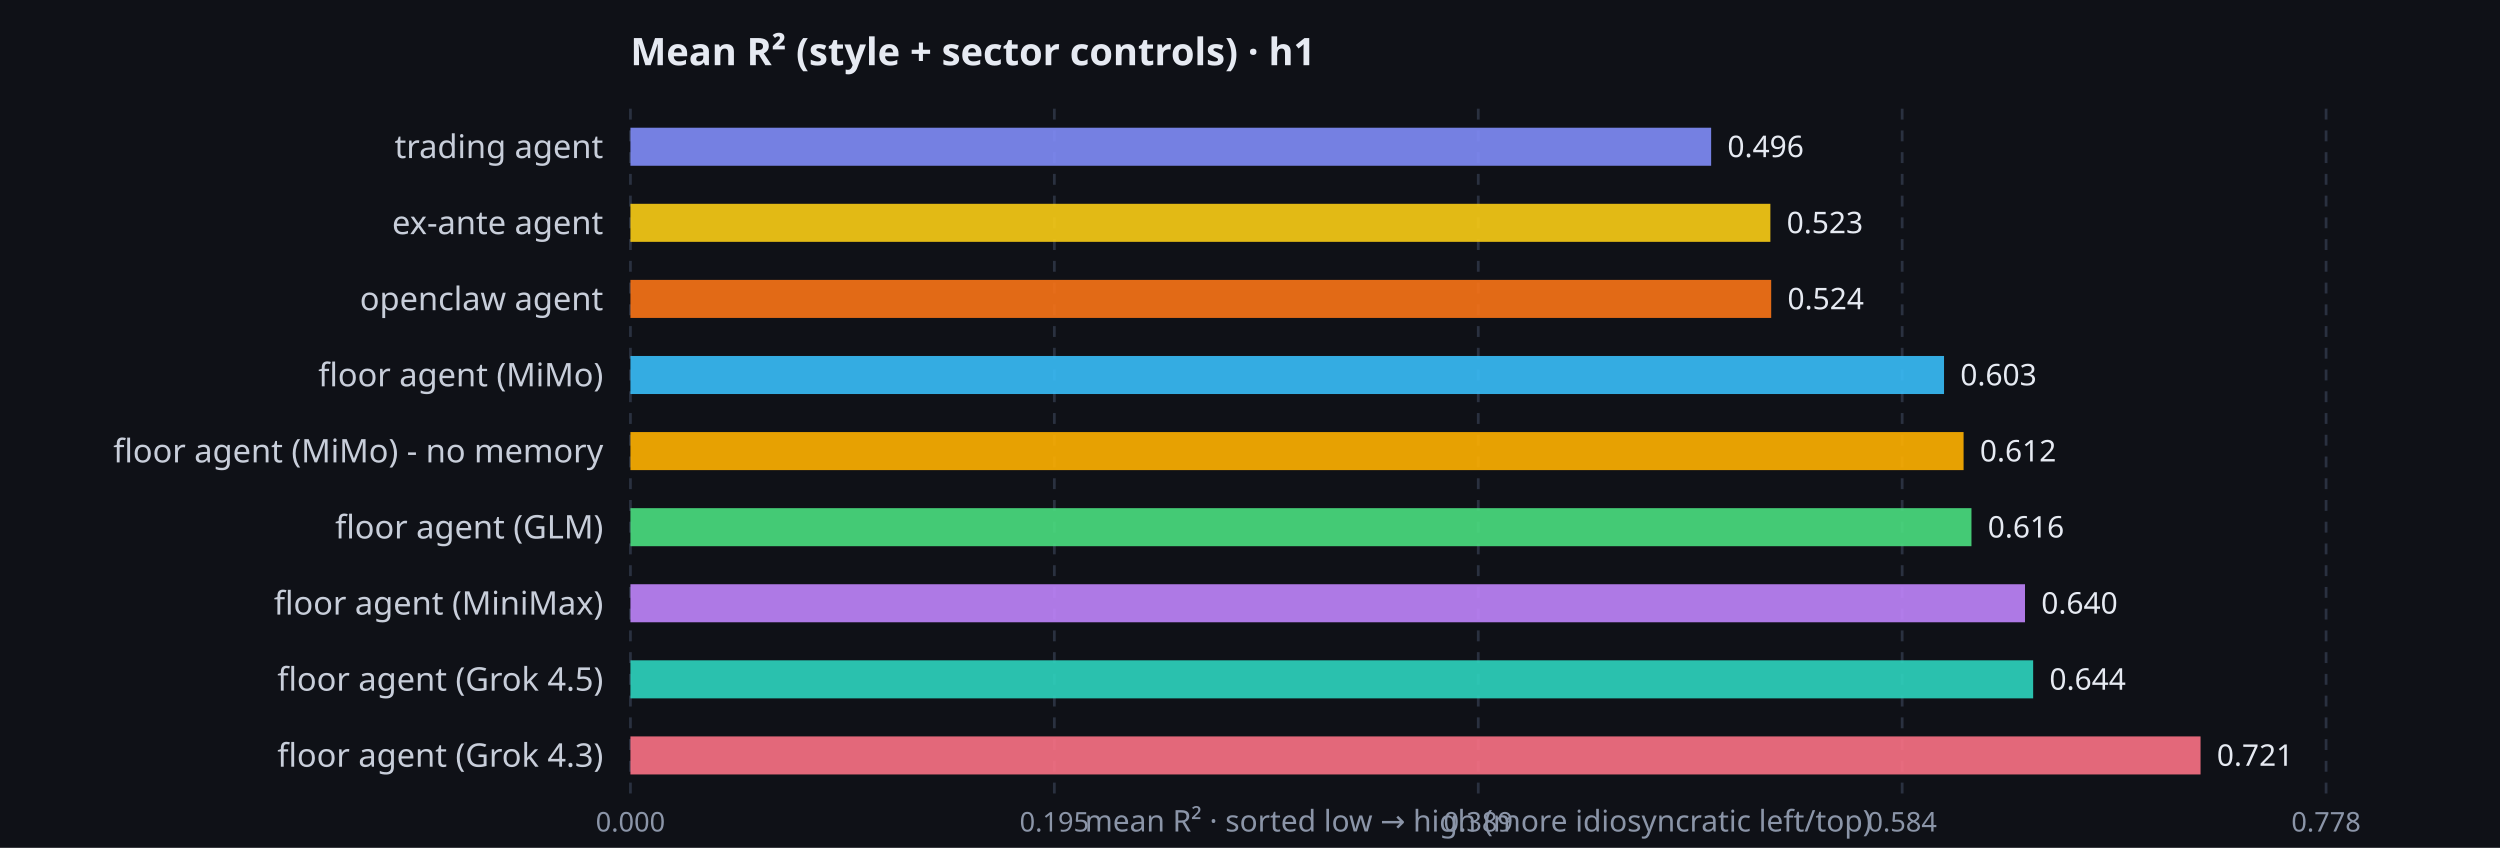
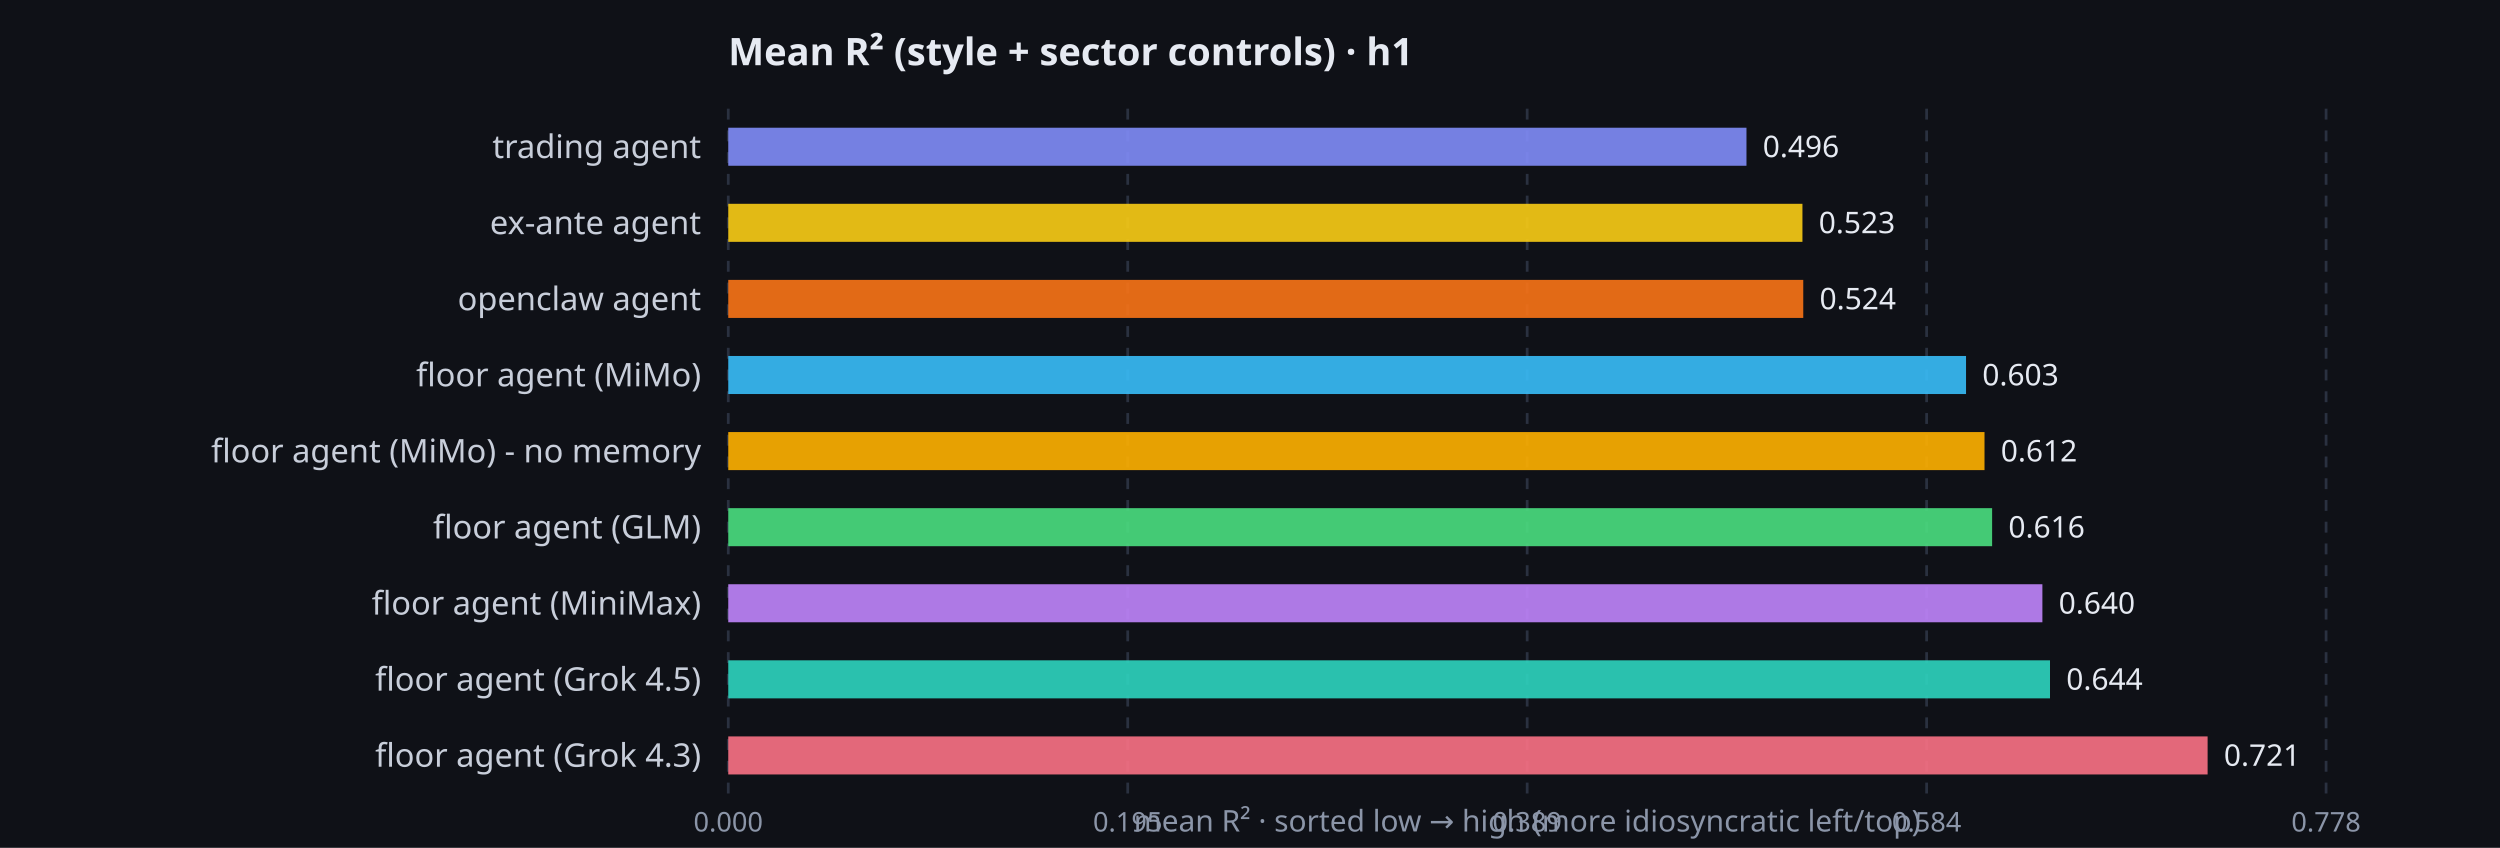
<svg xmlns="http://www.w3.org/2000/svg" viewBox="0 0 920 312" role="img" aria-label="Mean R² (style + sector controls) · h1">
  <rect width="920" height="312" fill="#0f1117" />
-   <text x="232" y="24" fill="#e6eaf2" font-size="14" font-family="ui-sans-serif,system-ui,sans-serif" font-weight="600">Mean R² (style + sector controls) · h1</text>
-   <line x1="232.0" y1="40" x2="232.0" y2="292" stroke="#2a3140" stroke-dasharray="4 4" />
-   <text x="232.0" y="306" fill="#8b95a8" font-size="10" text-anchor="middle" font-family="ui-sans-serif,system-ui,sans-serif">0.000</text>
-   <line x1="388.0" y1="40" x2="388.0" y2="292" stroke="#2a3140" stroke-dasharray="4 4" />
-   <text x="388.0" y="306" fill="#8b95a8" font-size="10" text-anchor="middle" font-family="ui-sans-serif,system-ui,sans-serif">0.195</text>
-   <line x1="544.0" y1="40" x2="544.0" y2="292" stroke="#2a3140" stroke-dasharray="4 4" />
-   <text x="544.0" y="306" fill="#8b95a8" font-size="10" text-anchor="middle" font-family="ui-sans-serif,system-ui,sans-serif">0.389</text>
-   <line x1="700.0" y1="40" x2="700.0" y2="292" stroke="#2a3140" stroke-dasharray="4 4" />
-   <text x="700.0" y="306" fill="#8b95a8" font-size="10" text-anchor="middle" font-family="ui-sans-serif,system-ui,sans-serif">0.584</text>
+   <text x="268" y="24" fill="#e6eaf2" font-size="14" font-family="ui-sans-serif,system-ui,sans-serif" font-weight="600">Mean R² (style + sector controls) · h1</text>
+   <line x1="268.0" y1="40" x2="268.0" y2="292" stroke="#2a3140" stroke-dasharray="4 4" />
+   <text x="268.0" y="306" fill="#8b95a8" font-size="10" text-anchor="middle" font-family="ui-sans-serif,system-ui,sans-serif">0.000</text>
+   <line x1="415.0" y1="40" x2="415.0" y2="292" stroke="#2a3140" stroke-dasharray="4 4" />
+   <text x="415.0" y="306" fill="#8b95a8" font-size="10" text-anchor="middle" font-family="ui-sans-serif,system-ui,sans-serif">0.195</text>
+   <line x1="562.0" y1="40" x2="562.0" y2="292" stroke="#2a3140" stroke-dasharray="4 4" />
+   <text x="562.0" y="306" fill="#8b95a8" font-size="10" text-anchor="middle" font-family="ui-sans-serif,system-ui,sans-serif">0.389</text>
+   <line x1="709.0" y1="40" x2="709.0" y2="292" stroke="#2a3140" stroke-dasharray="4 4" />
+   <text x="709.0" y="306" fill="#8b95a8" font-size="10" text-anchor="middle" font-family="ui-sans-serif,system-ui,sans-serif">0.584</text>
  <line x1="856.0" y1="40" x2="856.0" y2="292" stroke="#2a3140" stroke-dasharray="4 4" />
  <text x="856.0" y="306" fill="#8b95a8" font-size="10" text-anchor="middle" font-family="ui-sans-serif,system-ui,sans-serif">0.778</text>
-   <rect x="232.0" y="47.0" width="397.7" height="14" fill="#818cf8" opacity="0.9" />
-   <text x="222" y="54.0" fill="#c8ceda" font-size="12" text-anchor="end" dominant-baseline="middle" font-family="ui-sans-serif,system-ui,sans-serif">trading agent</text>
-   <text x="635.7" y="54.0" fill="#e6eaf2" font-size="11" dominant-baseline="middle" font-family="ui-sans-serif,system-ui,sans-serif">0.496</text>
-   <rect x="232.0" y="75.0" width="419.5" height="14" fill="#facc15" opacity="0.9" />
-   <text x="222" y="82.0" fill="#c8ceda" font-size="12" text-anchor="end" dominant-baseline="middle" font-family="ui-sans-serif,system-ui,sans-serif">ex-ante agent</text>
-   <text x="657.5" y="82.0" fill="#e6eaf2" font-size="11" dominant-baseline="middle" font-family="ui-sans-serif,system-ui,sans-serif">0.523</text>
-   <rect x="232.0" y="103.0" width="419.8" height="14" fill="#f97316" opacity="0.9" />
-   <text x="222" y="110.0" fill="#c8ceda" font-size="12" text-anchor="end" dominant-baseline="middle" font-family="ui-sans-serif,system-ui,sans-serif">openclaw agent</text>
-   <text x="657.8" y="110.0" fill="#e6eaf2" font-size="11" dominant-baseline="middle" font-family="ui-sans-serif,system-ui,sans-serif">0.524</text>
-   <rect x="232.0" y="131.0" width="483.4" height="14" fill="#38bdf8" opacity="0.9" />
-   <text x="222" y="138.0" fill="#c8ceda" font-size="12" text-anchor="end" dominant-baseline="middle" font-family="ui-sans-serif,system-ui,sans-serif">floor agent (MiMo)</text>
-   <text x="721.4" y="138.0" fill="#e6eaf2" font-size="11" dominant-baseline="middle" font-family="ui-sans-serif,system-ui,sans-serif">0.603</text>
-   <rect x="232.0" y="159.0" width="490.6" height="14" fill="#ffb000" opacity="0.9" />
-   <text x="222" y="166.0" fill="#c8ceda" font-size="12" text-anchor="end" dominant-baseline="middle" font-family="ui-sans-serif,system-ui,sans-serif">floor agent (MiMo) - no memory</text>
-   <text x="728.6" y="166.0" fill="#e6eaf2" font-size="11" dominant-baseline="middle" font-family="ui-sans-serif,system-ui,sans-serif">0.612</text>
-   <rect x="232.0" y="187.0" width="493.5" height="14" fill="#4ade80" opacity="0.9" />
-   <text x="222" y="194.0" fill="#c8ceda" font-size="12" text-anchor="end" dominant-baseline="middle" font-family="ui-sans-serif,system-ui,sans-serif">floor agent (GLM)</text>
-   <text x="731.5" y="194.0" fill="#e6eaf2" font-size="11" dominant-baseline="middle" font-family="ui-sans-serif,system-ui,sans-serif">0.616</text>
-   <rect x="232.0" y="215.0" width="513.2" height="14" fill="#c084fc" opacity="0.9" />
-   <text x="222" y="222.0" fill="#c8ceda" font-size="12" text-anchor="end" dominant-baseline="middle" font-family="ui-sans-serif,system-ui,sans-serif">floor agent (MiniMax)</text>
-   <text x="751.2" y="222.0" fill="#e6eaf2" font-size="11" dominant-baseline="middle" font-family="ui-sans-serif,system-ui,sans-serif">0.640</text>
-   <rect x="232.0" y="243.0" width="516.2" height="14" fill="#2dd4bf" opacity="0.9" />
-   <text x="222" y="250.0" fill="#c8ceda" font-size="12" text-anchor="end" dominant-baseline="middle" font-family="ui-sans-serif,system-ui,sans-serif">floor agent (Grok 4.5)</text>
-   <text x="754.2" y="250.0" fill="#e6eaf2" font-size="11" dominant-baseline="middle" font-family="ui-sans-serif,system-ui,sans-serif">0.644</text>
-   <rect x="232.0" y="271.0" width="577.8" height="14" fill="#fb7185" opacity="0.9" />
-   <text x="222" y="278.0" fill="#c8ceda" font-size="12" text-anchor="end" dominant-baseline="middle" font-family="ui-sans-serif,system-ui,sans-serif">floor agent (Grok 4.3)</text>
-   <text x="815.8" y="278.0" fill="#e6eaf2" font-size="11" dominant-baseline="middle" font-family="ui-sans-serif,system-ui,sans-serif">0.721</text>
-   <text x="544" y="306" fill="#8b95a8" font-size="11" text-anchor="middle" font-family="ui-sans-serif,system-ui,sans-serif">mean R² · sorted low → high (more idiosyncratic left/top)</text>
+   <rect x="268.0" y="47.0" width="374.7" height="14" fill="#818cf8" opacity="0.9" />
+   <text x="258" y="54.0" fill="#c8ceda" font-size="12" text-anchor="end" dominant-baseline="middle" font-family="ui-sans-serif,system-ui,sans-serif">trading agent</text>
+   <text x="648.7" y="54.0" fill="#e6eaf2" font-size="11" dominant-baseline="middle" font-family="ui-sans-serif,system-ui,sans-serif">0.496</text>
+   <rect x="268.0" y="75.0" width="395.3" height="14" fill="#facc15" opacity="0.9" />
+   <text x="258" y="82.0" fill="#c8ceda" font-size="12" text-anchor="end" dominant-baseline="middle" font-family="ui-sans-serif,system-ui,sans-serif">ex-ante agent</text>
+   <text x="669.3" y="82.0" fill="#e6eaf2" font-size="11" dominant-baseline="middle" font-family="ui-sans-serif,system-ui,sans-serif">0.523</text>
+   <rect x="268.0" y="103.0" width="395.6" height="14" fill="#f97316" opacity="0.9" />
+   <text x="258" y="110.0" fill="#c8ceda" font-size="12" text-anchor="end" dominant-baseline="middle" font-family="ui-sans-serif,system-ui,sans-serif">openclaw agent</text>
+   <text x="669.6" y="110.0" fill="#e6eaf2" font-size="11" dominant-baseline="middle" font-family="ui-sans-serif,system-ui,sans-serif">0.524</text>
+   <rect x="268.0" y="131.0" width="455.5" height="14" fill="#38bdf8" opacity="0.9" />
+   <text x="258" y="138.0" fill="#c8ceda" font-size="12" text-anchor="end" dominant-baseline="middle" font-family="ui-sans-serif,system-ui,sans-serif">floor agent (MiMo)</text>
+   <text x="729.5" y="138.0" fill="#e6eaf2" font-size="11" dominant-baseline="middle" font-family="ui-sans-serif,system-ui,sans-serif">0.603</text>
+   <rect x="268.0" y="159.0" width="462.3" height="14" fill="#ffb000" opacity="0.9" />
+   <text x="258" y="166.0" fill="#c8ceda" font-size="12" text-anchor="end" dominant-baseline="middle" font-family="ui-sans-serif,system-ui,sans-serif">floor agent (MiMo) - no memory</text>
+   <text x="736.3" y="166.0" fill="#e6eaf2" font-size="11" dominant-baseline="middle" font-family="ui-sans-serif,system-ui,sans-serif">0.612</text>
+   <rect x="268.0" y="187.0" width="465.1" height="14" fill="#4ade80" opacity="0.9" />
+   <text x="258" y="194.0" fill="#c8ceda" font-size="12" text-anchor="end" dominant-baseline="middle" font-family="ui-sans-serif,system-ui,sans-serif">floor agent (GLM)</text>
+   <text x="739.1" y="194.0" fill="#e6eaf2" font-size="11" dominant-baseline="middle" font-family="ui-sans-serif,system-ui,sans-serif">0.616</text>
+   <rect x="268.0" y="215.0" width="483.6" height="14" fill="#c084fc" opacity="0.9" />
+   <text x="258" y="222.0" fill="#c8ceda" font-size="12" text-anchor="end" dominant-baseline="middle" font-family="ui-sans-serif,system-ui,sans-serif">floor agent (MiniMax)</text>
+   <text x="757.6" y="222.0" fill="#e6eaf2" font-size="11" dominant-baseline="middle" font-family="ui-sans-serif,system-ui,sans-serif">0.640</text>
+   <rect x="268.0" y="243.0" width="486.4" height="14" fill="#2dd4bf" opacity="0.9" />
+   <text x="258" y="250.0" fill="#c8ceda" font-size="12" text-anchor="end" dominant-baseline="middle" font-family="ui-sans-serif,system-ui,sans-serif">floor agent (Grok 4.5)</text>
+   <text x="760.4" y="250.0" fill="#e6eaf2" font-size="11" dominant-baseline="middle" font-family="ui-sans-serif,system-ui,sans-serif">0.644</text>
+   <rect x="268.0" y="271.0" width="544.4" height="14" fill="#fb7185" opacity="0.9" />
+   <text x="258" y="278.0" fill="#c8ceda" font-size="12" text-anchor="end" dominant-baseline="middle" font-family="ui-sans-serif,system-ui,sans-serif">floor agent (Grok 4.3)</text>
+   <text x="818.4" y="278.0" fill="#e6eaf2" font-size="11" dominant-baseline="middle" font-family="ui-sans-serif,system-ui,sans-serif">0.721</text>
+   <text x="562" y="306" fill="#8b95a8" font-size="11" text-anchor="middle" font-family="ui-sans-serif,system-ui,sans-serif">mean R² · sorted low → high (more idiosyncratic left/top)</text>
</svg>
